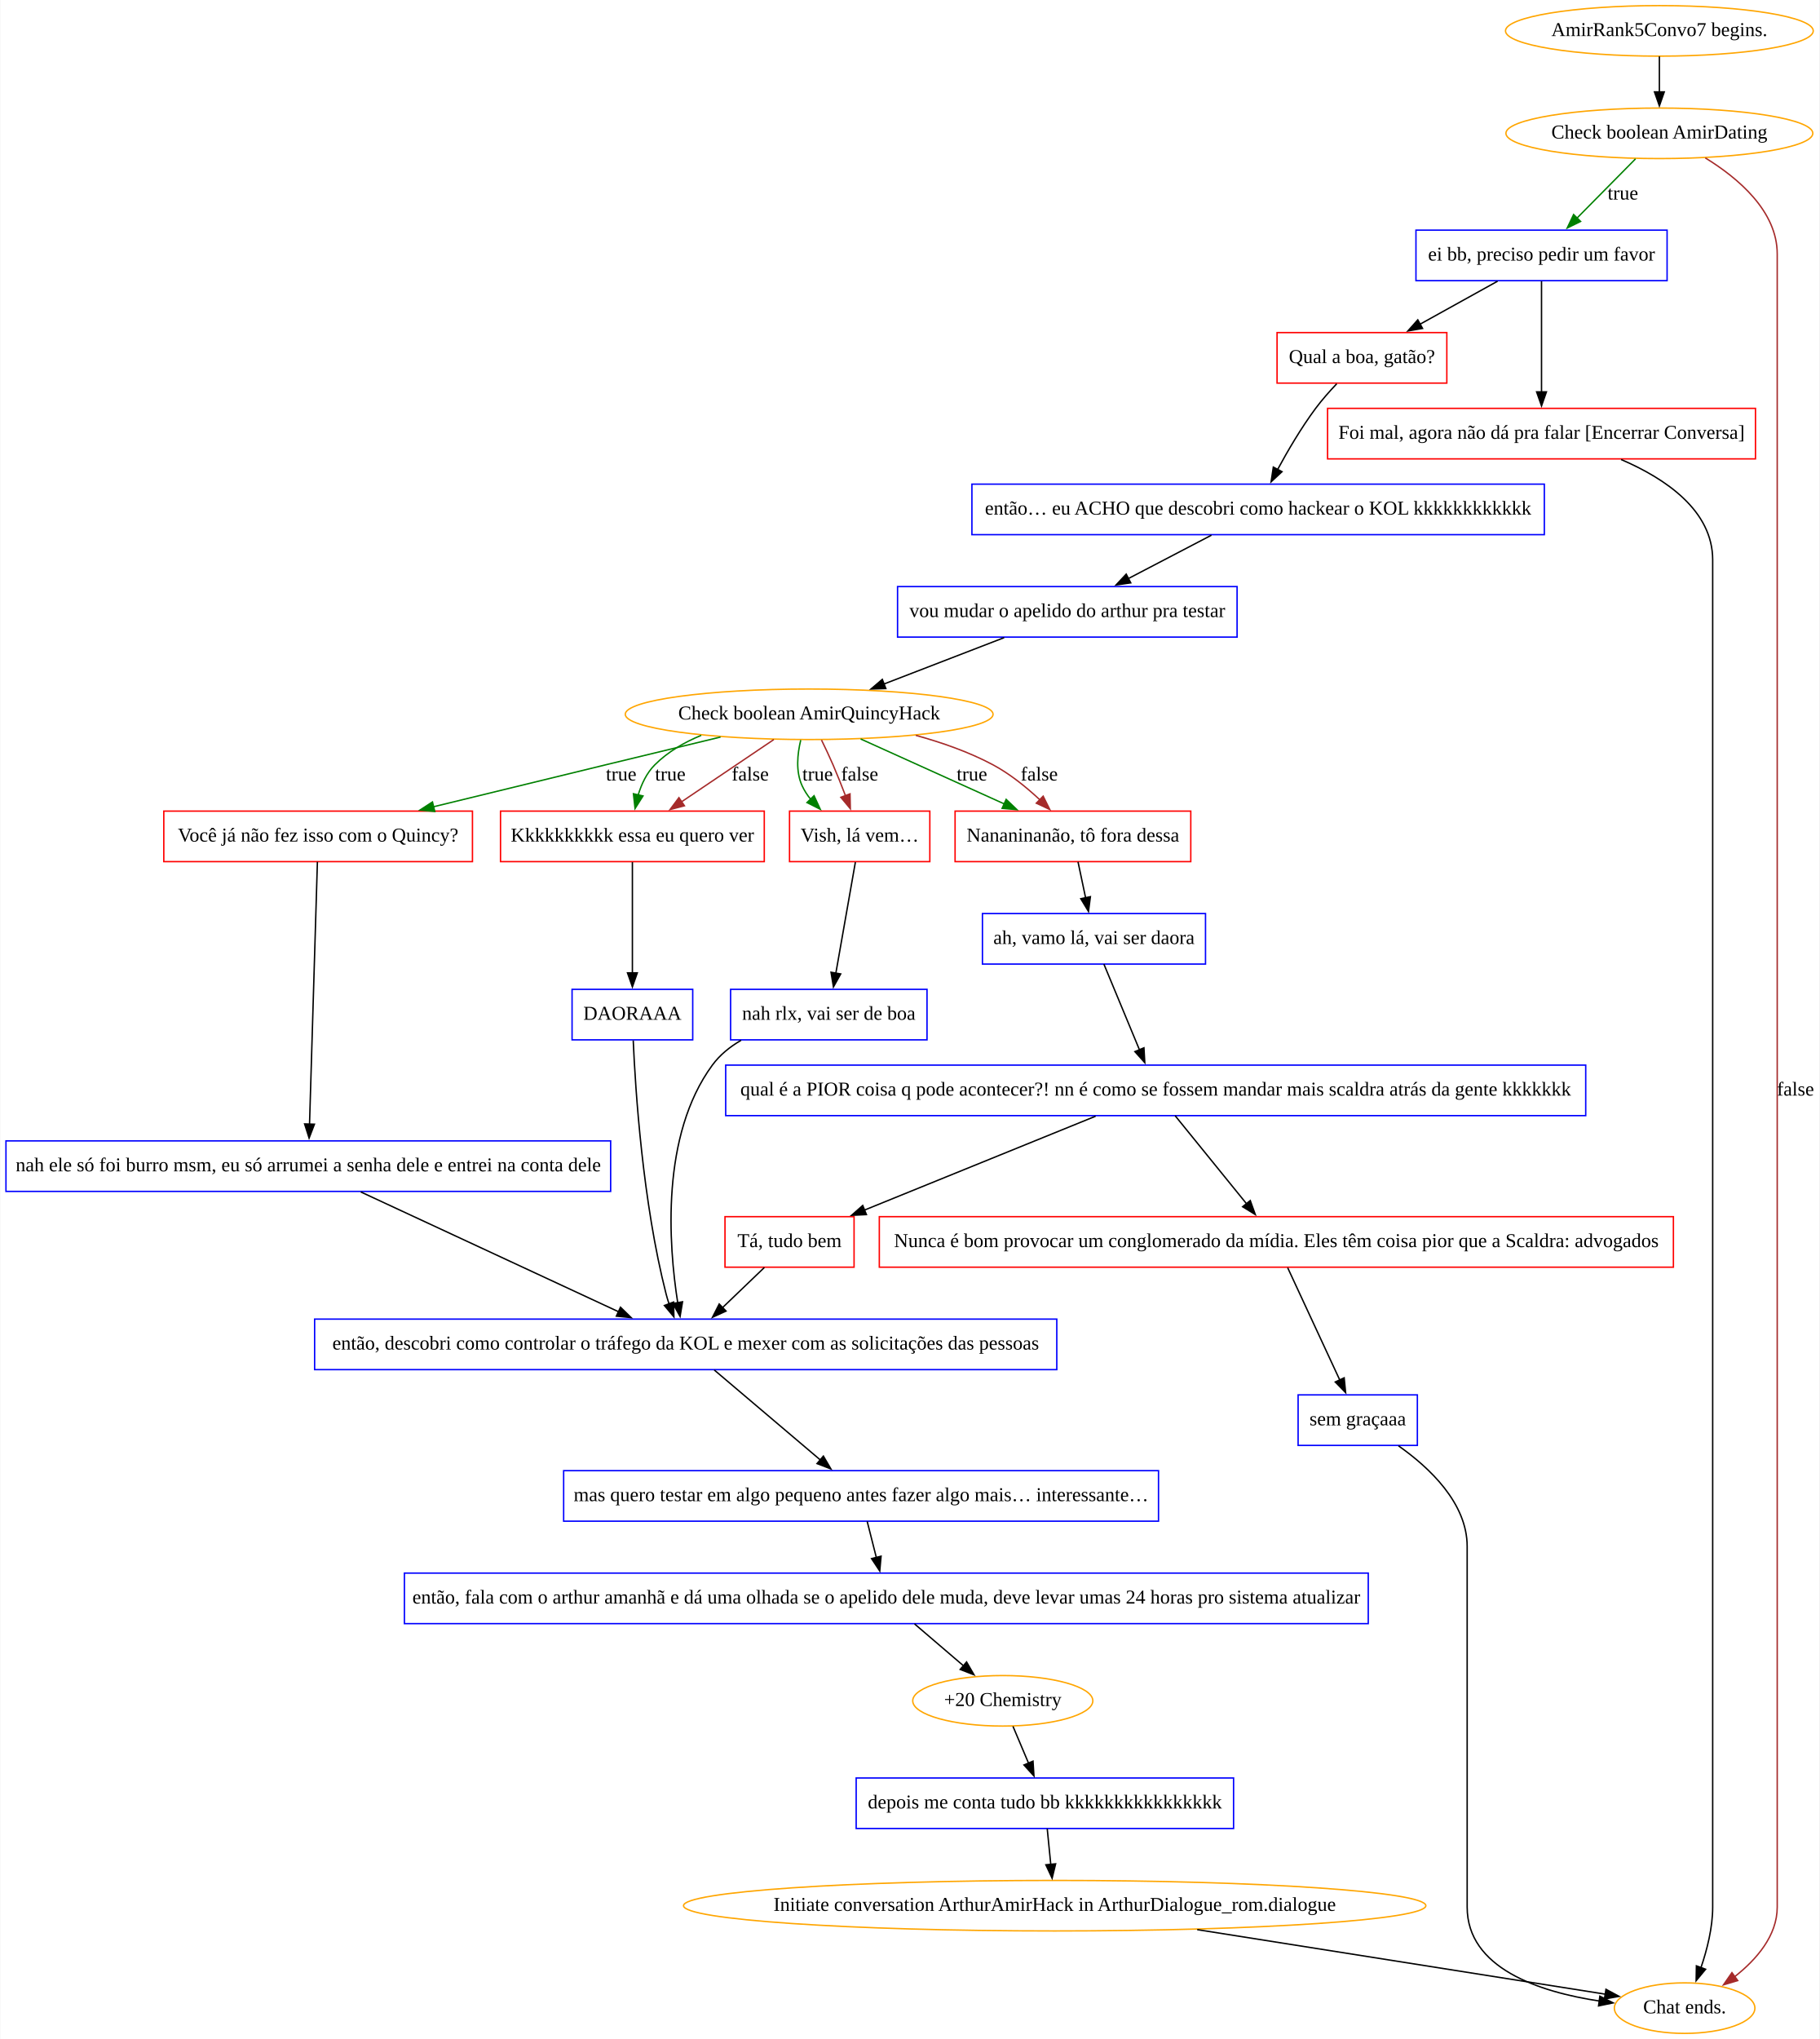
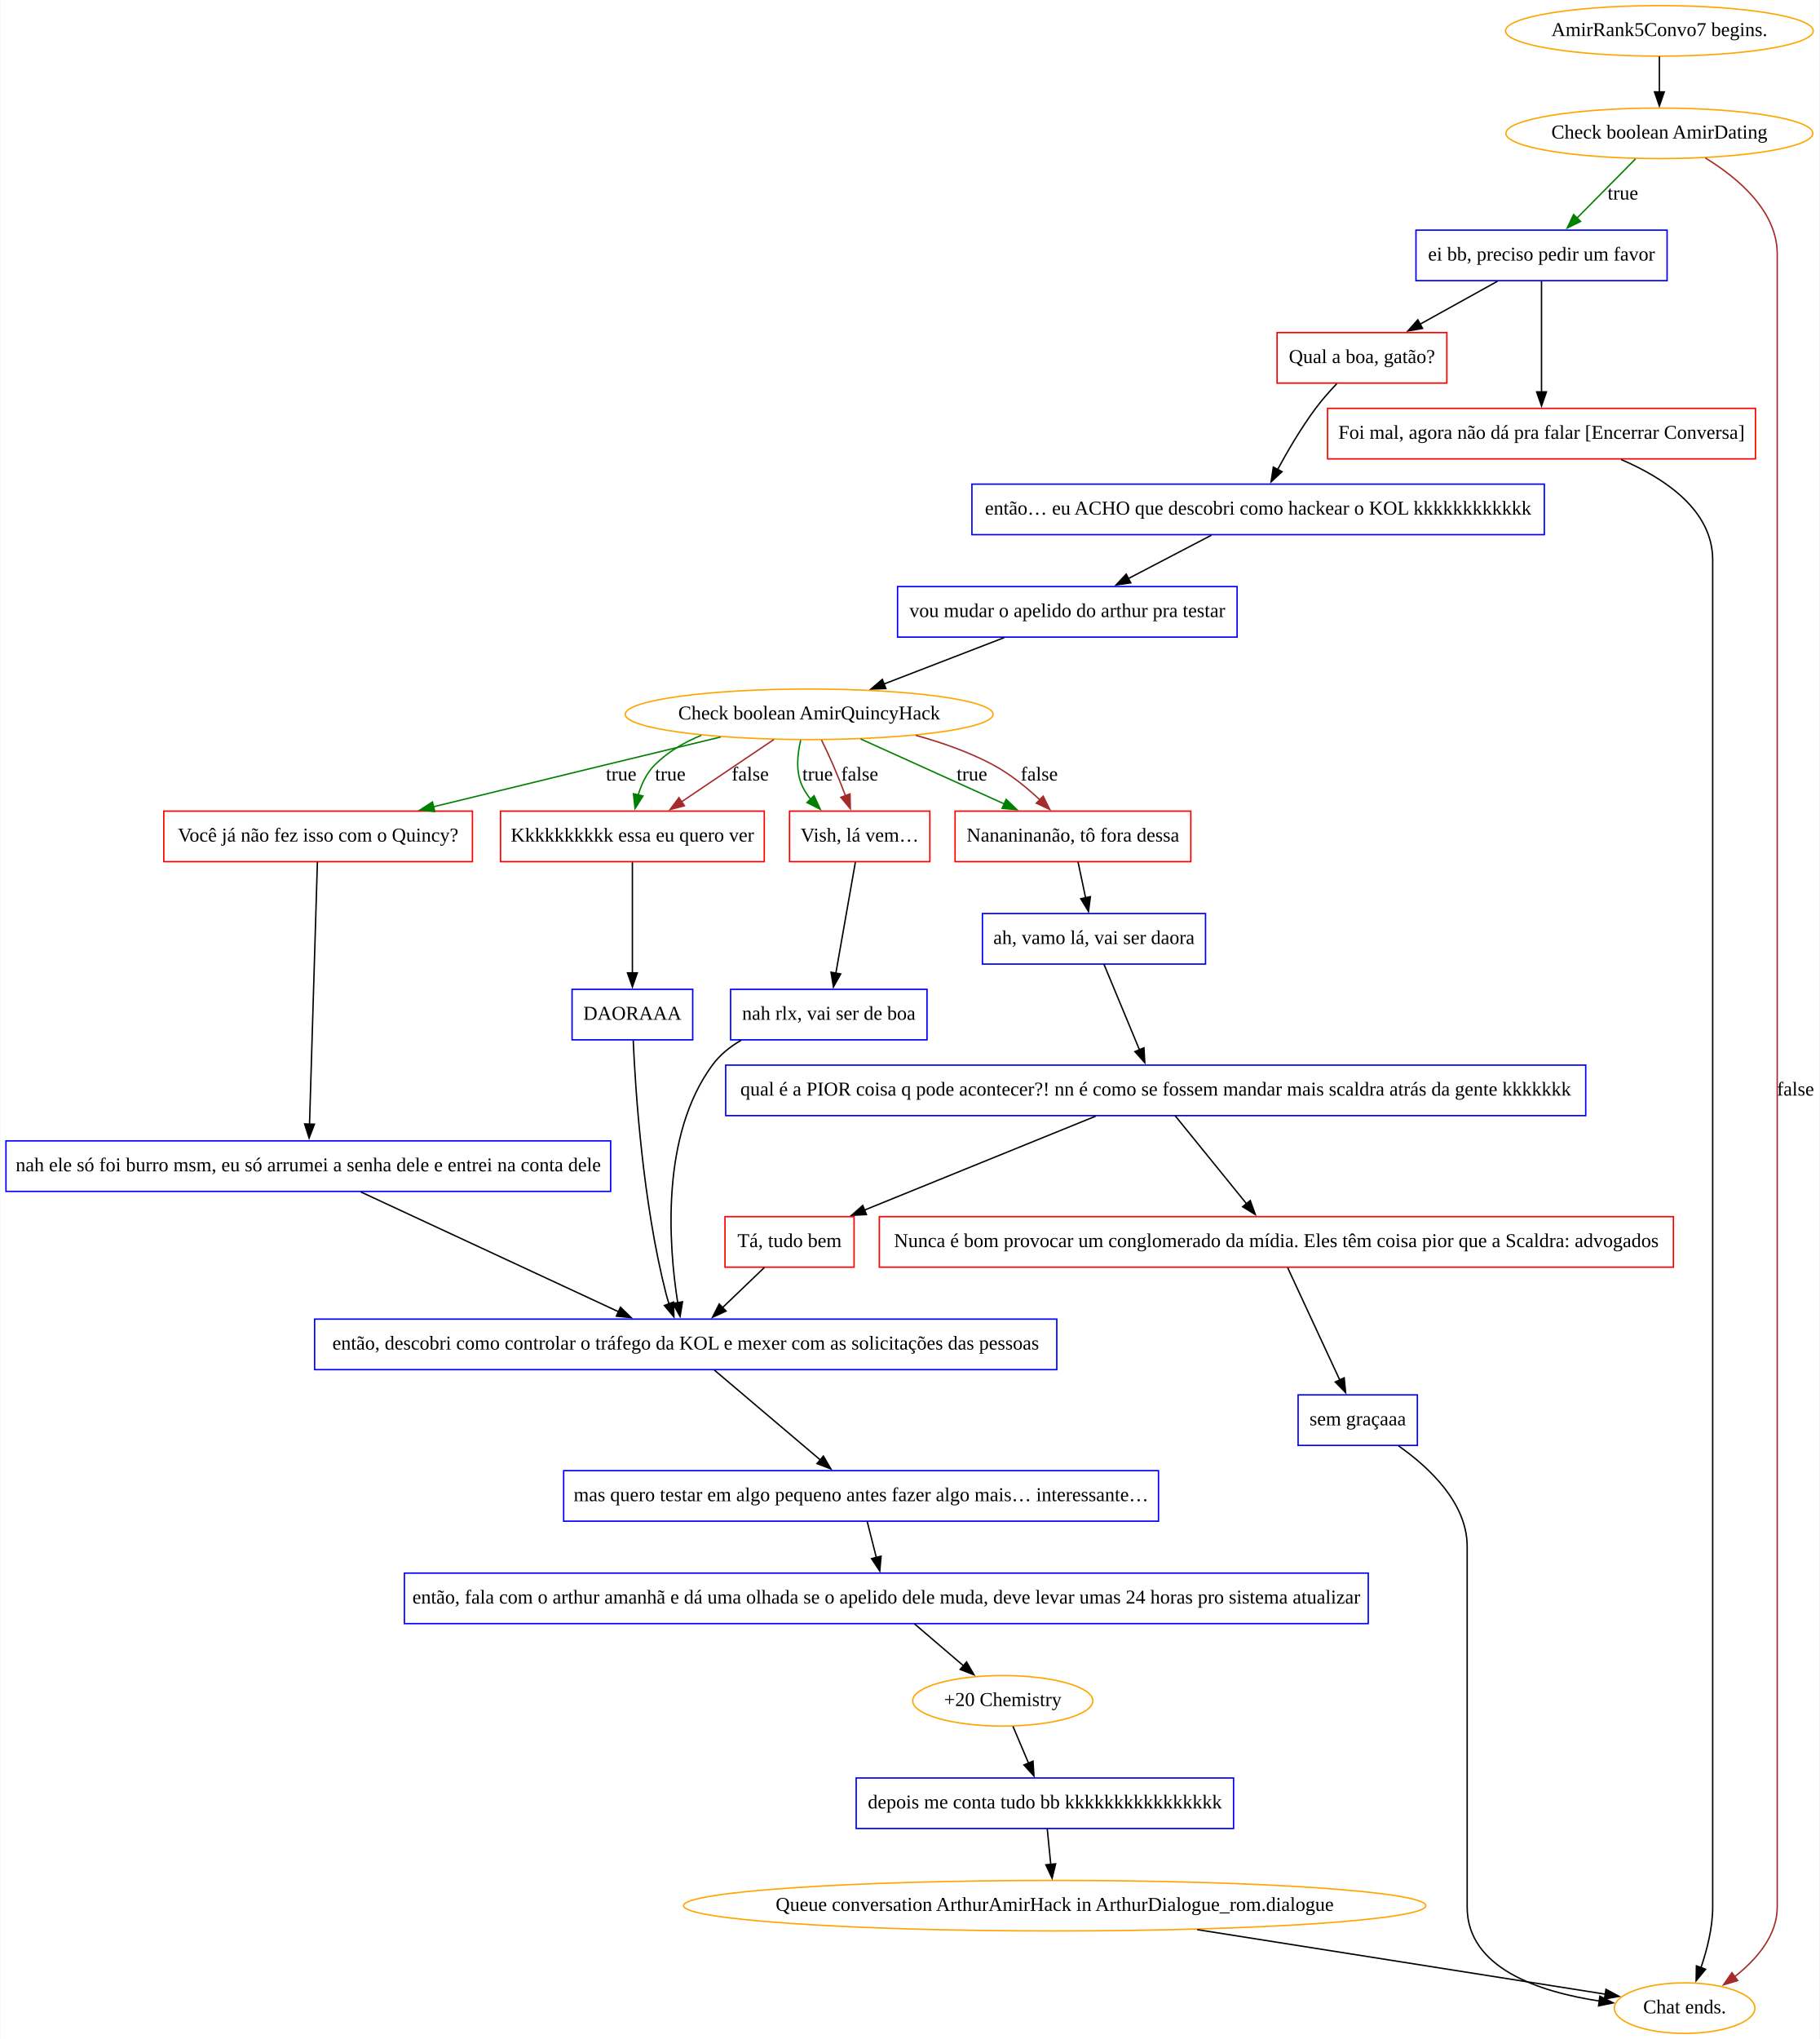
<svg xmlns="http://www.w3.org/2000/svg" width="1297pt" height="1453pt" viewBox="0.00 0.00 1296.50 1453.00">
  <g id="graph0" class="graph" transform="scale(1 1) rotate(0) translate(4 1449)">
    <polygon fill="white" stroke="none" points="-4,4 -4,-1449 1292.5,-1449 1292.5,4 -4,4" />
    <g id="node1" class="node">
      <ellipse fill="none" stroke="orange" cx="1178.5" cy="-1427" rx="109.68" ry="18" />
      <text text-anchor="middle" x="1178.5" y="-1423.3" font-family="Times New Roman,serif" font-size="14.00">AmirRank5Convo7 begins.</text>
    </g>
    <g id="node2" class="node">
      <ellipse fill="none" stroke="orange" cx="1178.5" cy="-1354" rx="109.38" ry="18" />
      <text text-anchor="middle" x="1178.5" y="-1350.3" font-family="Times New Roman,serif" font-size="14.00">Check boolean AmirDating</text>
    </g>
    <g id="edge1" class="edge">
      <path fill="none" stroke="black" d="M1178.5,-1408.81C1178.5,-1401.23 1178.5,-1392.1 1178.5,-1383.54" />
      <polygon fill="black" stroke="black" points="1182,-1383.54 1178.5,-1373.54 1175,-1383.54 1182,-1383.54" />
    </g>
    <g id="node3" class="node">
      <polygon fill="none" stroke="blue" points="1184,-1285 1005,-1285 1005,-1249 1184,-1249 1184,-1285" />
      <text text-anchor="middle" x="1094.5" y="-1263.3" font-family="Times New Roman,serif" font-size="14.00">ei bb, preciso pedir um favor</text>
    </g>
    <g id="edge2" class="edge">
      <path fill="none" stroke="green" d="M1161.5,-1335.8C1149.51,-1323.67 1133.25,-1307.21 1119.75,-1293.55" />
      <polygon fill="green" stroke="green" points="1122.34,-1291.2 1112.83,-1286.54 1117.37,-1296.12 1122.34,-1291.2" />
      <text text-anchor="middle" x="1152.5" y="-1306.8" font-family="Times New Roman,serif" font-size="14.00">true</text>
    </g>
    <g id="node4" class="node">
      <ellipse fill="none" stroke="orange" cx="1196.5" cy="-18" rx="50.09" ry="18" />
      <text text-anchor="middle" x="1196.5" y="-14.3" font-family="Times New Roman,serif" font-size="14.00">Chat ends.</text>
    </g>
    <g id="edge3" class="edge">
      <path fill="none" stroke="brown" d="M1211.22,-1336.48C1234.8,-1322 1262.5,-1298.5 1262.5,-1268 1262.5,-1268 1262.5,-1268 1262.5,-90 1262.5,-69.6 1247.7,-52.6 1232.12,-40.36" />
      <polygon fill="brown" stroke="brown" points="1234.34,-37.64 1224.19,-34.6 1230.22,-43.3 1234.34,-37.64" />
      <text text-anchor="middle" x="1275.5" y="-668.3" font-family="Times New Roman,serif" font-size="14.00">false</text>
    </g>
    <g id="node5" class="node">
      <polygon fill="none" stroke="red" points="1027,-1212 906,-1212 906,-1176 1027,-1176 1027,-1212" />
      <text text-anchor="middle" x="966.5" y="-1190.3" font-family="Times New Roman,serif" font-size="14.00">Qual a boa, gatão?</text>
    </g>
    <g id="edge4" class="edge">
      <path fill="none" stroke="black" d="M1063.19,-1248.63C1046.53,-1239.39 1025.83,-1227.91 1007.87,-1217.95" />
      <polygon fill="black" stroke="black" points="1009.7,-1214.96 999.26,-1213.17 1006.3,-1221.08 1009.7,-1214.96" />
    </g>
    <g id="node6" class="node">
      <polygon fill="none" stroke="red" points="1247,-1158 942,-1158 942,-1122 1247,-1122 1247,-1158" />
      <text text-anchor="middle" x="1094.5" y="-1136.3" font-family="Times New Roman,serif" font-size="14.00">Foi mal, agora não dá pra falar [Encerrar Conversa]</text>
    </g>
    <g id="edge5" class="edge">
      <path fill="none" stroke="black" d="M1094.5,-1248.62C1094.5,-1228.19 1094.5,-1193.99 1094.5,-1169.62" />
      <polygon fill="black" stroke="black" points="1098,-1169.75 1094.5,-1159.75 1091,-1169.75 1098,-1169.75" />
    </g>
    <g id="node7" class="node">
      <polygon fill="none" stroke="blue" points="1096.5,-1104 688.5,-1104 688.5,-1068 1096.5,-1068 1096.5,-1104" />
      <text text-anchor="middle" x="892.5" y="-1082.3" font-family="Times New Roman,serif" font-size="14.00">então… eu ACHO que descobri como hackear o KOL kkkkkkkkkkkk</text>
    </g>
    <g id="edge6" class="edge">
      <path fill="none" stroke="black" d="M948.53,-1175.54C943.4,-1170.15 937.99,-1164.03 933.5,-1158 923.27,-1144.26 913.6,-1127.75 906.22,-1114.11" />
      <polygon fill="black" stroke="black" points="909.53,-1112.88 901.76,-1105.67 903.34,-1116.15 909.53,-1112.88" />
    </g>
    <g id="edge7" class="edge">
      <path fill="none" stroke="black" d="M1151.21,-1121.56C1183.07,-1107.87 1216.5,-1085.13 1216.5,-1050 1216.5,-1050 1216.5,-1050 1216.5,-90 1216.5,-75.34 1212.5,-59.6 1208.08,-46.67" />
      <polygon fill="black" stroke="black" points="1211.46,-45.71 1204.7,-37.55 1204.89,-48.14 1211.46,-45.71" />
    </g>
    <g id="node8" class="node">
      <polygon fill="none" stroke="blue" points="877.5,-1031 635.5,-1031 635.5,-995 877.5,-995 877.5,-1031" />
      <text text-anchor="middle" x="756.5" y="-1009.3" font-family="Times New Roman,serif" font-size="14.00">vou mudar o apelido do arthur pra testar</text>
    </g>
    <g id="edge8" class="edge">
      <path fill="none" stroke="black" d="M859.23,-1067.63C841.37,-1058.31 819.13,-1046.7 799.92,-1036.67" />
      <polygon fill="black" stroke="black" points="801.72,-1033.66 791.24,-1032.14 798.48,-1039.87 801.72,-1033.66" />
    </g>
    <g id="node9" class="node">
      <ellipse fill="none" stroke="orange" cx="572.5" cy="-940" rx="131.08" ry="18" />
      <text text-anchor="middle" x="572.5" y="-936.3" font-family="Times New Roman,serif" font-size="14.00">Check boolean AmirQuincyHack</text>
    </g>
    <g id="edge9" class="edge">
      <path fill="none" stroke="black" d="M711.49,-994.63C685.57,-984.63 652.84,-972 625.65,-961.51" />
      <polygon fill="black" stroke="black" points="627.15,-958.34 616.56,-958 624.63,-964.87 627.15,-958.34" />
    </g>
    <g id="node10" class="node">
      <polygon fill="none" stroke="red" points="332.5,-871 112.5,-871 112.5,-835 332.5,-835 332.5,-871" />
      <text text-anchor="middle" x="222.5" y="-849.3" font-family="Times New Roman,serif" font-size="14.00">Você já não fez isso com o Quincy?</text>
    </g>
    <g id="edge10" class="edge">
      <path fill="none" stroke="green" d="M509.33,-923.79C483.9,-917.65 454.3,-910.5 427.5,-904 387,-894.17 342.01,-883.2 304.52,-874.05" />
      <polygon fill="green" stroke="green" points="305.66,-870.73 295.11,-871.76 304,-877.53 305.66,-870.73" />
      <text text-anchor="middle" x="438.5" y="-892.8" font-family="Times New Roman,serif" font-size="14.00">true</text>
    </g>
    <g id="node11" class="node">
      <polygon fill="none" stroke="red" points="540.5,-871 352.5,-871 352.5,-835 540.5,-835 540.5,-871" />
      <text text-anchor="middle" x="446.5" y="-849.3" font-family="Times New Roman,serif" font-size="14.00">Kkkkkkkkkk essa eu quero ver</text>
    </g>
    <g id="edge11" class="edge">
      <path fill="none" stroke="green" d="M495.57,-924.99C483.35,-919.99 471.72,-913.2 462.5,-904 456.69,-898.2 452.99,-890.3 450.63,-882.49" />
      <polygon fill="green" stroke="green" points="454.06,-881.79 448.39,-872.84 447.25,-883.37 454.06,-881.79" />
      <text text-anchor="middle" x="473.5" y="-892.8" font-family="Times New Roman,serif" font-size="14.00">true</text>
    </g>
    <g id="edge14" class="edge">
      <path fill="none" stroke="brown" d="M547.3,-922C528.46,-909.29 502.45,-891.74 481.57,-877.66" />
      <polygon fill="brown" stroke="brown" points="483.59,-874.8 473.34,-872.11 479.67,-880.6 483.59,-874.8" />
      <text text-anchor="middle" x="530.5" y="-892.8" font-family="Times New Roman,serif" font-size="14.00">false</text>
    </g>
    <g id="node12" class="node">
      <polygon fill="none" stroke="red" points="658.5,-871 558.5,-871 558.5,-835 658.5,-835 658.5,-871" />
      <text text-anchor="middle" x="608.5" y="-849.3" font-family="Times New Roman,serif" font-size="14.00">Vish, lá vem…</text>
    </g>
    <g id="edge12" class="edge">
      <path fill="none" stroke="green" d="M566.49,-921.61C564.07,-911.64 562.82,-899.14 567.5,-889 569.07,-885.6 571.15,-882.41 573.54,-879.44" />
      <polygon fill="green" stroke="green" points="575.98,-881.96 580.4,-872.33 570.94,-877.09 575.98,-881.96" />
      <text text-anchor="middle" x="578.5" y="-892.8" font-family="Times New Roman,serif" font-size="14.00">true</text>
    </g>
    <g id="edge15" class="edge">
      <path fill="none" stroke="brown" d="M581.28,-921.69C584.02,-916.1 586.98,-909.83 589.5,-904 592.54,-896.95 595.6,-889.24 598.35,-882.03" />
      <polygon fill="brown" stroke="brown" points="601.62,-883.29 601.84,-872.69 595.06,-880.84 601.62,-883.29" />
      <text text-anchor="middle" x="608.5" y="-892.8" font-family="Times New Roman,serif" font-size="14.00">false</text>
    </g>
    <g id="node13" class="node">
      <polygon fill="none" stroke="red" points="844.5,-871 676.5,-871 676.5,-835 844.5,-835 844.5,-871" />
      <text text-anchor="middle" x="760.5" y="-849.3" font-family="Times New Roman,serif" font-size="14.00">Nananinanão, tô fora dessa</text>
    </g>
    <g id="edge13" class="edge">
      <path fill="none" stroke="green" d="M609.19,-922.41C638.38,-909.21 679.48,-890.63 711.49,-876.16" />
      <polygon fill="green" stroke="green" points="712.91,-879.36 720.58,-872.05 710.03,-872.98 712.91,-879.36" />
      <text text-anchor="middle" x="688.5" y="-892.8" font-family="Times New Roman,serif" font-size="14.00">true</text>
    </g>
    <g id="edge16" class="edge">
      <path fill="none" stroke="brown" d="M648.53,-924.98C667.15,-919.87 686.58,-913.04 703.5,-904 715.59,-897.54 727.27,-888.07 736.88,-879.1" />
      <polygon fill="brown" stroke="brown" points="739.28,-881.65 743.99,-872.16 734.39,-876.64 739.28,-881.65" />
      <text text-anchor="middle" x="736.5" y="-892.8" font-family="Times New Roman,serif" font-size="14.00">false</text>
    </g>
    <g id="node14" class="node">
      <polygon fill="none" stroke="blue" points="431,-636 0,-636 0,-600 431,-600 431,-636" />
      <text text-anchor="middle" x="215.5" y="-614.3" font-family="Times New Roman,serif" font-size="14.00">nah ele só foi burro msm, eu só arrumei a senha dele e entrei na conta dele</text>
    </g>
    <g id="edge17" class="edge">
      <path fill="none" stroke="black" d="M221.99,-834.87C220.79,-795.24 217.84,-696.91 216.37,-647.83" />
      <polygon fill="black" stroke="black" points="219.87,-647.88 216.07,-637.99 212.87,-648.09 219.87,-647.88" />
    </g>
    <g id="node15" class="node">
      <polygon fill="none" stroke="blue" points="489.5,-744 403.5,-744 403.5,-708 489.5,-708 489.5,-744" />
      <text text-anchor="middle" x="446.5" y="-722.3" font-family="Times New Roman,serif" font-size="14.00">DAORAAA</text>
    </g>
    <g id="edge18" class="edge">
      <path fill="none" stroke="black" d="M446.5,-834.62C446.5,-814.19 446.5,-779.99 446.5,-755.62" />
      <polygon fill="black" stroke="black" points="450,-755.75 446.5,-745.75 443,-755.75 450,-755.75" />
    </g>
    <g id="node16" class="node">
      <polygon fill="none" stroke="blue" points="656.5,-744 516.5,-744 516.5,-708 656.5,-708 656.5,-744" />
      <text text-anchor="middle" x="586.5" y="-722.3" font-family="Times New Roman,serif" font-size="14.00">nah rlx, vai ser de boa</text>
    </g>
    <g id="edge19" class="edge">
      <path fill="none" stroke="black" d="M605.44,-834.62C601.83,-814.1 595.77,-779.67 591.48,-755.29" />
      <polygon fill="black" stroke="black" points="594.98,-754.97 589.8,-745.72 588.08,-756.18 594.98,-754.97" />
    </g>
    <g id="node17" class="node">
      <polygon fill="none" stroke="blue" points="855,-798 696,-798 696,-762 855,-762 855,-798" />
      <text text-anchor="middle" x="775.5" y="-776.3" font-family="Times New Roman,serif" font-size="14.00">ah, vamo lá, vai ser daora</text>
    </g>
    <g id="edge20" class="edge">
      <path fill="none" stroke="black" d="M764.13,-834.81C765.75,-827.14 767.71,-817.89 769.53,-809.24" />
      <polygon fill="black" stroke="black" points="772.95,-810.02 771.59,-799.51 766.1,-808.57 772.95,-810.02" />
    </g>
    <g id="node18" class="node">
      <polygon fill="none" stroke="blue" points="749,-509 220,-509 220,-473 749,-473 749,-509" />
      <text text-anchor="middle" x="484.5" y="-487.3" font-family="Times New Roman,serif" font-size="14.00">então, descobri como controlar o tráfego da KOL e mexer com as solicitações das pessoas</text>
    </g>
    <g id="edge21" class="edge">
      <path fill="none" stroke="black" d="M252.9,-599.62C300.85,-577.34 384.04,-538.68 436.58,-514.27" />
      <polygon fill="black" stroke="black" points="438.02,-517.46 445.61,-510.07 435.07,-511.11 438.02,-517.46" />
    </g>
    <g id="edge22" class="edge">
      <path fill="none" stroke="black" d="M447.1,-707.51C448.62,-672.64 453.8,-592.25 470.5,-527 471.1,-524.67 471.81,-522.29 472.59,-519.92" />
      <polygon fill="black" stroke="black" points="475.87,-521.16 476.08,-510.57 469.31,-518.71 475.87,-521.16" />
    </g>
    <g id="edge23" class="edge">
      <path fill="none" stroke="black" d="M523.99,-707.69C516.07,-703.1 508.87,-697.31 503.5,-690 466.65,-639.85 472.27,-562.19 478.82,-520.6" />
      <polygon fill="black" stroke="black" points="482.24,-521.34 480.49,-510.89 475.35,-520.15 482.24,-521.34" />
    </g>
    <g id="node19" class="node">
      <polygon fill="none" stroke="blue" points="1126,-690 513,-690 513,-654 1126,-654 1126,-690" />
      <text text-anchor="middle" x="819.5" y="-668.3" font-family="Times New Roman,serif" font-size="14.00">qual é a PIOR coisa q pode acontecer?! nn é como se fossem mandar mais scaldra atrás da gente kkkkkkk</text>
    </g>
    <g id="edge24" class="edge">
      <path fill="none" stroke="black" d="M782.57,-761.97C789.39,-745.53 799.84,-720.35 807.89,-700.97" />
      <polygon fill="black" stroke="black" points="811.12,-702.32 811.72,-691.74 804.66,-699.63 811.12,-702.32" />
    </g>
    <g id="node20" class="node">
      <polygon fill="none" stroke="blue" points="821.5,-401 397.5,-401 397.5,-365 821.5,-365 821.5,-401" />
      <text text-anchor="middle" x="609.5" y="-379.3" font-family="Times New Roman,serif" font-size="14.00">mas quero testar em algo pequeno antes fazer algo mais… interessante…</text>
    </g>
    <g id="edge25" class="edge">
      <path fill="none" stroke="black" d="M504.86,-472.73C525.38,-455.33 557.25,-428.31 580.42,-408.66" />
      <polygon fill="black" stroke="black" points="582.63,-411.38 587.99,-402.24 578.1,-406.04 582.63,-411.38" />
    </g>
    <g id="node21" class="node">
      <polygon fill="none" stroke="red" points="604.5,-582 512.5,-582 512.5,-546 604.5,-546 604.5,-582" />
      <text text-anchor="middle" x="558.5" y="-560.3" font-family="Times New Roman,serif" font-size="14.00">Tá, tudo bem</text>
    </g>
    <g id="edge26" class="edge">
      <path fill="none" stroke="black" d="M776.69,-653.61C731.65,-635.32 660.67,-606.5 611.98,-586.72" />
      <polygon fill="black" stroke="black" points="613.31,-583.48 602.73,-582.96 610.68,-589.97 613.31,-583.48" />
    </g>
    <g id="node22" class="node">
      <polygon fill="none" stroke="red" points="1188.5,-582 622.5,-582 622.5,-546 1188.5,-546 1188.5,-582" />
      <text text-anchor="middle" x="905.5" y="-560.3" font-family="Times New Roman,serif" font-size="14.00">Nunca é bom provocar um conglomerado da mídia. Eles têm coisa pior que a Scaldra: advogados</text>
    </g>
    <g id="edge27" class="edge">
      <path fill="none" stroke="black" d="M833.32,-653.97C847.09,-636.99 868.42,-610.7 884.33,-591.09" />
      <polygon fill="black" stroke="black" points="886.9,-593.49 890.48,-583.52 881.46,-589.08 886.9,-593.49" />
    </g>
    <g id="node23" class="node">
      <polygon fill="none" stroke="blue" points="971,-328 284,-328 284,-292 971,-292 971,-328" />
      <text text-anchor="middle" x="627.5" y="-306.3" font-family="Times New Roman,serif" font-size="14.00">então, fala com o arthur amanhã e dá uma olhada se o apelido dele muda, deve levar umas 24 horas pro sistema atualizar</text>
    </g>
    <g id="edge28" class="edge">
      <path fill="none" stroke="black" d="M613.86,-364.81C615.83,-357.05 618.2,-347.68 620.41,-338.95" />
      <polygon fill="black" stroke="black" points="623.75,-340.05 622.81,-329.5 616.96,-338.33 623.75,-340.05" />
    </g>
    <g id="edge29" class="edge">
      <path fill="none" stroke="black" d="M540.59,-545.81C531.65,-537.24 520.68,-526.71 510.81,-517.24" />
      <polygon fill="black" stroke="black" points="513.24,-514.72 503.6,-510.32 508.39,-519.77 513.24,-514.72" />
    </g>
    <g id="node24" class="node">
      <polygon fill="none" stroke="blue" points="1006,-455 921,-455 921,-419 1006,-419 1006,-455" />
      <text text-anchor="middle" x="963.5" y="-433.3" font-family="Times New Roman,serif" font-size="14.00">sem graçaaa</text>
    </g>
    <g id="edge30" class="edge">
      <path fill="none" stroke="black" d="M913.56,-545.62C923.17,-524.91 939.35,-490.05 950.68,-465.63" />
      <polygon fill="black" stroke="black" points="953.83,-467.15 954.87,-456.61 947.48,-464.2 953.83,-467.15" />
    </g>
    <g id="node25" class="node">
      <ellipse fill="none" stroke="orange" cx="710.5" cy="-237" rx="64.19" ry="18" />
      <text text-anchor="middle" x="710.5" y="-233.3" font-family="Times New Roman,serif" font-size="14.00">+20 Chemistry</text>
    </g>
    <g id="edge31" class="edge">
      <path fill="none" stroke="black" d="M647.59,-291.81C658.14,-282.79 671.24,-271.59 682.74,-261.74" />
      <polygon fill="black" stroke="black" points="684.69,-264.68 690.01,-255.52 680.14,-259.36 684.69,-264.68" />
    </g>
    <g id="edge32" class="edge">
      <path fill="none" stroke="black" d="M992.54,-418.71C1014.72,-403.08 1041.5,-377.82 1041.5,-347 1041.5,-347 1041.5,-347 1041.5,-90 1041.5,-46.57 1092.42,-29.6 1135.89,-23.03" />
      <polygon fill="black" stroke="black" points="1136.08,-26.53 1145.53,-21.74 1135.15,-19.59 1136.08,-26.53" />
    </g>
    <g id="node26" class="node">
      <polygon fill="none" stroke="blue" points="875,-182 606,-182 606,-146 875,-146 875,-182" />
      <text text-anchor="middle" x="740.5" y="-160.3" font-family="Times New Roman,serif" font-size="14.00">depois me conta tudo bb kkkkkkkkkkkkkkkk</text>
    </g>
    <g id="edge33" class="edge">
      <path fill="none" stroke="black" d="M717.76,-218.81C721.12,-210.88 725.18,-201.26 728.94,-192.36" />
      <polygon fill="black" stroke="black" points="732.05,-194 732.72,-183.42 725.6,-191.27 732.05,-194" />
    </g>
    <g id="node27" class="node">
      <ellipse fill="none" stroke="orange" cx="747.5" cy="-91" rx="264.55" ry="18" />
-       <text text-anchor="middle" x="747.5" y="-87.3" font-family="Times New Roman,serif" font-size="14.00">Initiate conversation ArthurAmirHack in ArthurDialogue_rom.dialogue</text>
+       <text text-anchor="middle" x="747.5" y="-87.3" font-family="Times New Roman,serif" font-size="14.00">Queue conversation ArthurAmirHack in ArthurDialogue_rom.dialogue</text>
    </g>
    <g id="edge34" class="edge">
      <path fill="none" stroke="black" d="M742.19,-145.81C742.95,-138.14 743.86,-128.89 744.72,-120.24" />
      <polygon fill="black" stroke="black" points="748.17,-120.83 745.67,-110.54 741.21,-120.14 748.17,-120.83" />
    </g>
    <g id="edge35" class="edge">
      <path fill="none" stroke="black" d="M849.1,-73.93C939.1,-59.7 1067.18,-39.45 1140.05,-27.93" />
      <polygon fill="black" stroke="black" points="1140.43,-31.41 1149.76,-26.39 1139.33,-24.5 1140.43,-31.41" />
    </g>
  </g>
</svg>
